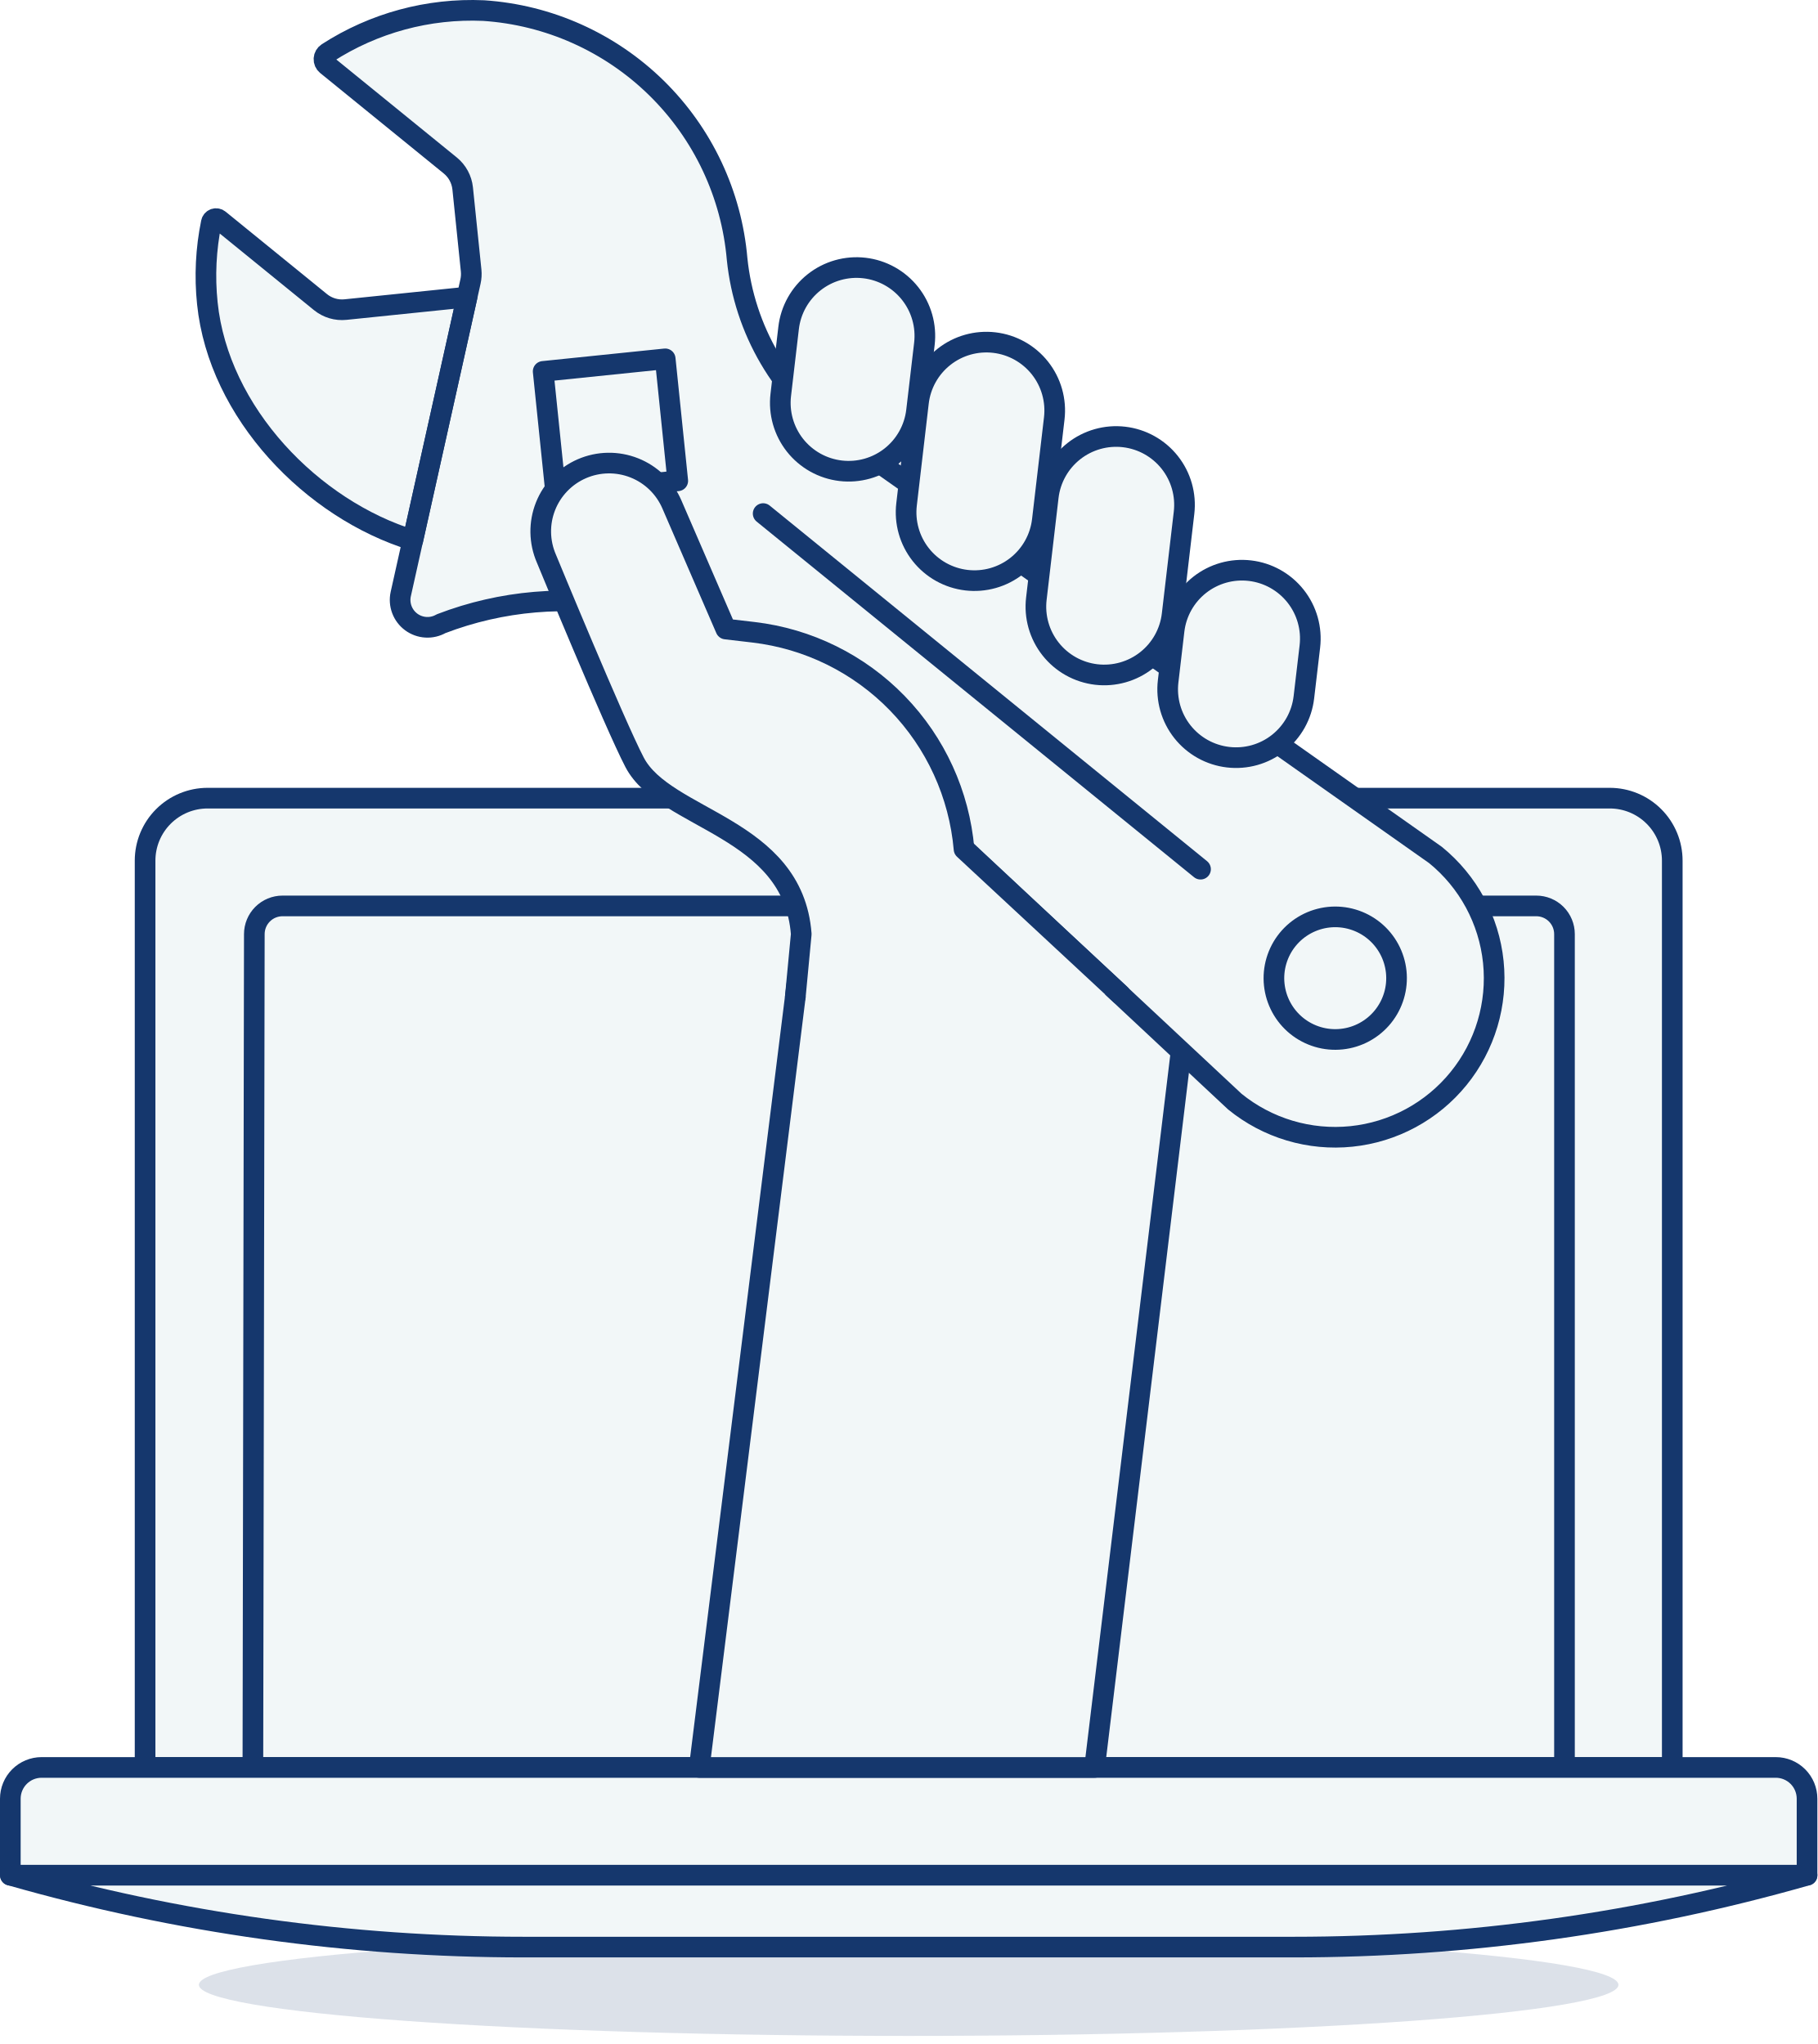
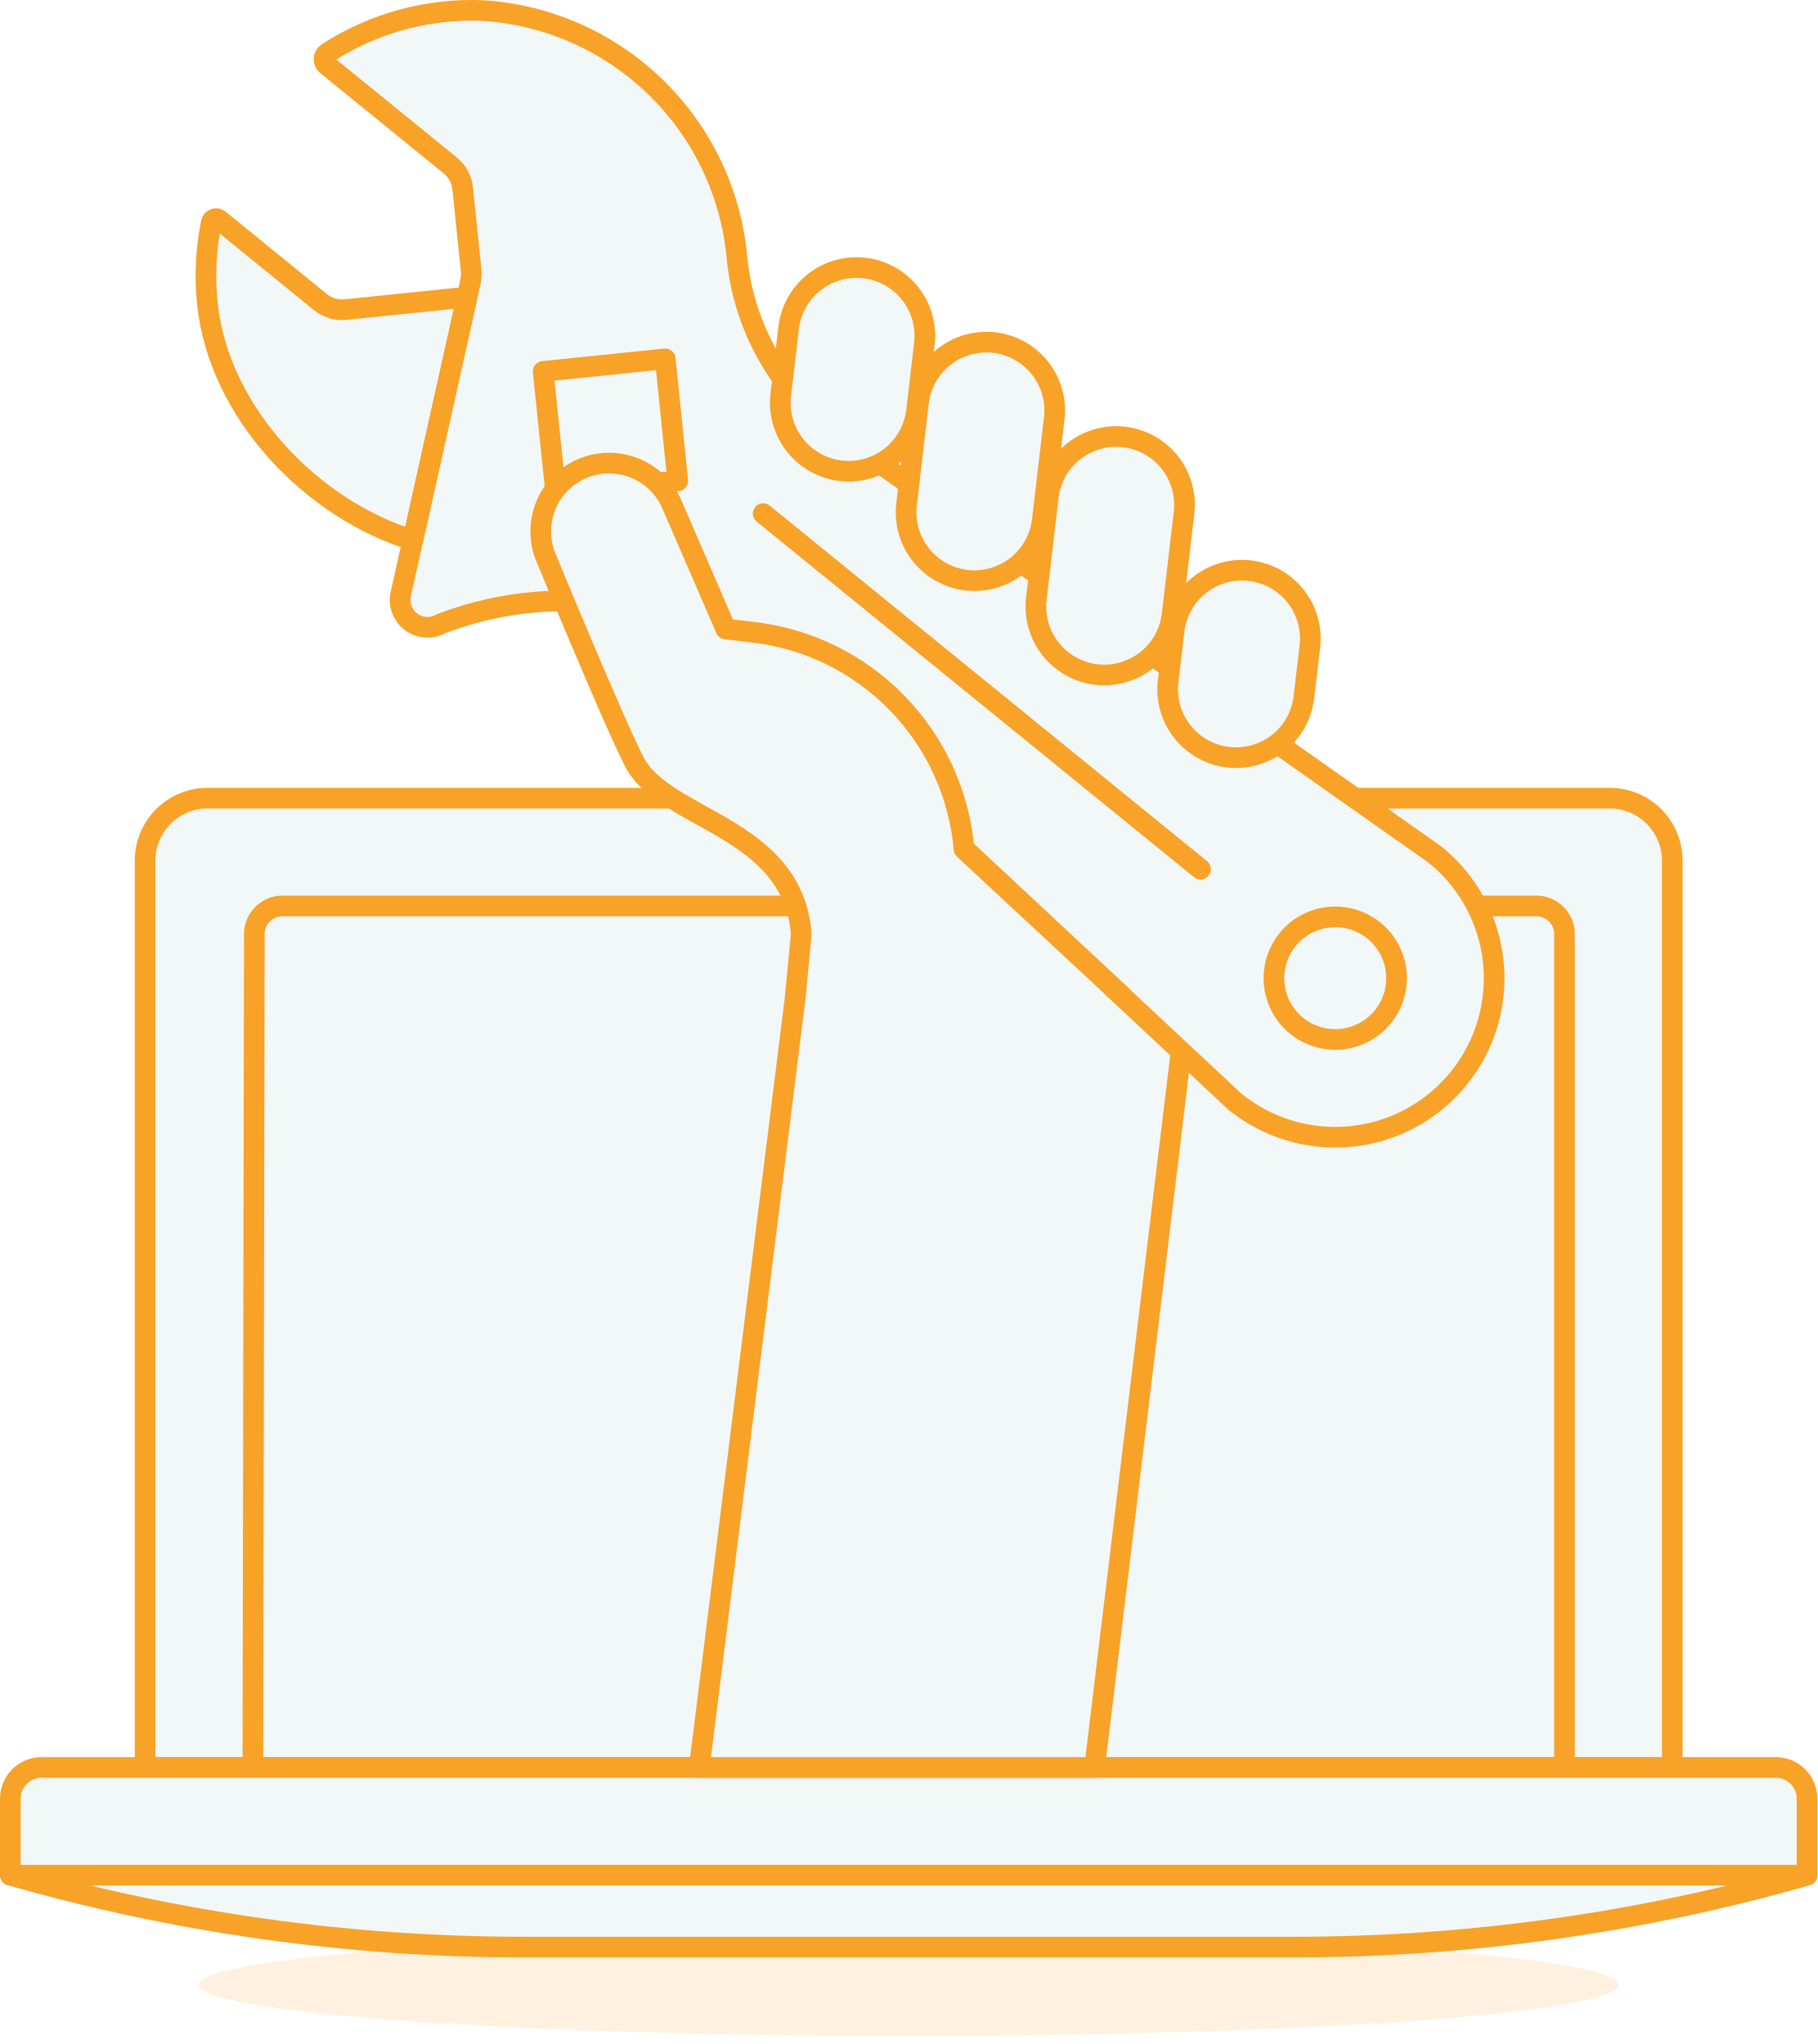
<svg xmlns="http://www.w3.org/2000/svg" width="176" height="198" viewBox="0 0 176 198" fill="none">
-   <path opacity="0.15" d="M19.263 192.268C19.263 193.581 26.505 194.84 39.395 195.768C52.286 196.696 69.77 197.217 88 197.217C106.231 197.217 123.714 196.696 136.605 195.768C149.496 194.84 156.738 193.581 156.738 192.268C156.738 190.956 149.496 189.697 136.605 188.769C123.714 187.841 106.231 187.319 88 187.319C69.77 187.319 52.286 187.841 39.395 188.769C26.505 189.697 19.263 190.956 19.263 192.268Z" fill="#15376D" />
-   <path d="M155.898 77.316H20.101C18.496 77.317 16.957 77.955 15.823 79.09C14.688 80.225 14.051 81.764 14.051 83.369V171.21H161.948V83.369C161.948 81.764 161.311 80.225 160.176 79.09C159.042 77.955 157.503 77.317 155.898 77.316Z" fill="#F2F7F8" stroke="#15376D" stroke-width="2" stroke-linecap="round" stroke-linejoin="round" />
+   <path opacity="0.15" d="M19.263 192.268C19.263 193.581 26.505 194.84 39.395 195.768C52.286 196.696 69.77 197.217 88 197.217C106.231 197.217 123.714 196.696 136.605 195.768C149.496 194.84 156.738 193.581 156.738 192.268C156.738 190.956 149.496 189.697 136.605 188.769C123.714 187.841 106.231 187.319 88 187.319C69.77 187.319 52.286 187.841 39.395 188.769C26.505 189.697 19.263 190.956 19.263 192.268Z" fill="#F8A227" />
+   <path d="M155.898 77.316H20.101C18.496 77.317 16.957 77.955 15.823 79.09C14.688 80.225 14.051 81.764 14.051 83.369V171.21H161.948V83.369C161.948 81.764 161.311 80.225 160.176 79.09C159.042 77.955 157.503 77.317 155.898 77.316Z" fill="#F2F7F8" stroke="#F8A227" stroke-width="2" stroke-linecap="round" stroke-linejoin="round" />
  <path d="M148.778 87.755H27.362C26.637 87.755 25.942 88.043 25.43 88.555C24.918 89.068 24.63 89.763 24.63 90.487L24.49 171.213H151.51V90.487C151.51 89.763 151.222 89.068 150.71 88.555C150.197 88.043 149.502 87.755 148.778 87.755Z" fill="#F2F7F8" />
-   <path d="M148.778 87.755H27.362C26.637 87.755 25.942 88.043 25.43 88.555C24.918 89.068 24.63 89.763 24.63 90.487L24.49 171.213H151.51V90.487C151.51 89.763 151.222 89.068 150.71 88.555C150.197 88.043 149.502 87.755 148.778 87.755Z" stroke="#15376D" stroke-width="2" stroke-linecap="round" stroke-linejoin="round" />
-   <path d="M175 181.652H1V174.238C1 173.436 1.319 172.666 1.886 172.098C2.453 171.53 3.223 171.211 4.025 171.21H171.975C172.777 171.211 173.547 171.53 174.114 172.098C174.681 172.666 175 173.436 175 174.238V181.652Z" fill="#F2F7F8" stroke="#15376D" stroke-width="2" stroke-linecap="round" stroke-linejoin="round" />
-   <path d="M175 181.652C158.839 186.27 142.114 188.612 125.306 188.612H50.704C33.897 188.612 17.171 186.27 1.011 181.652H175Z" fill="#F2F7F8" stroke="#15376D" stroke-width="2" stroke-linecap="round" stroke-linejoin="round" />
-   <path d="M78.265 53.296L72.863 59.07L79.254 78.633L67.72 171.21H106.004L115.547 92.204C115.779 89.82 116.574 87.527 117.867 85.511L78.265 53.296Z" fill="#F2F7F8" stroke="#15376D" stroke-width="2" stroke-linecap="round" stroke-linejoin="round" />
+   <path d="M148.778 87.755H27.362C26.637 87.755 25.942 88.043 25.43 88.555C24.918 89.068 24.63 89.763 24.63 90.487L24.49 171.213H151.51V90.487C151.51 89.763 151.222 89.068 150.71 88.555C150.197 88.043 149.502 87.755 148.778 87.755Z" stroke="#F8A227" stroke-width="2" stroke-linecap="round" stroke-linejoin="round" />
+   <path d="M175 181.652H1V174.238C1 173.436 1.319 172.666 1.886 172.098C2.453 171.53 3.223 171.211 4.025 171.21H171.975C172.777 171.211 173.547 171.53 174.114 172.098C174.681 172.666 175 173.436 175 174.238V181.652Z" fill="#F2F7F8" stroke="#F8A227" stroke-width="2" stroke-linecap="round" stroke-linejoin="round" />
+   <path d="M175 181.652C158.839 186.27 142.114 188.612 125.306 188.612H50.704C33.897 188.612 17.171 186.27 1.011 181.652H175Z" fill="#F2F7F8" stroke="#F8A227" stroke-width="2" stroke-linecap="round" stroke-linejoin="round" />
+   <path d="M78.265 53.296L72.863 59.07L79.254 78.633L67.72 171.21H106.004L115.547 92.204C115.779 89.82 116.574 87.527 117.867 85.511L78.265 53.296Z" fill="#F2F7F8" stroke="#F8A227" stroke-width="2" stroke-linecap="round" stroke-linejoin="round" />
  <path d="M139.024 82.811L81.395 42.196C78.601 40.227 76.262 37.683 74.536 34.733C72.809 31.785 71.734 28.5 71.385 25.1C70.844 18.816 68.07 12.932 63.566 8.516C59.062 4.1 53.126 1.443 46.832 1.025C41.487 0.789 36.201 2.221 31.707 5.124C31.61 5.186 31.53 5.269 31.472 5.368C31.415 5.466 31.381 5.576 31.373 5.69C31.366 5.804 31.386 5.918 31.431 6.023C31.476 6.128 31.545 6.221 31.633 6.294L43.607 16.033C44.285 16.586 44.716 17.385 44.807 18.255L45.627 26.209C45.662 26.563 45.641 26.92 45.564 27.267L38.812 57.542C38.7 58.044 38.737 58.567 38.917 59.048C39.098 59.529 39.414 59.947 39.828 60.252C40.241 60.556 40.735 60.734 41.248 60.763C41.76 60.793 42.271 60.672 42.717 60.417C48.575 58.166 54.952 57.624 61.106 58.853C67.26 60.082 72.94 63.032 77.484 67.361L119.584 106.711C121.151 108.004 122.958 108.975 124.901 109.566C126.844 110.158 128.886 110.359 130.907 110.158C132.929 109.957 134.891 109.359 136.68 108.396C138.469 107.434 140.05 106.127 141.332 104.551C142.613 102.975 143.571 101.161 144.148 99.214C144.726 97.266 144.913 95.223 144.697 93.203C144.482 91.183 143.869 89.226 142.894 87.444C141.919 85.662 140.601 84.09 139.016 82.82L139.024 82.811ZM129.916 100.675C128.748 100.794 127.57 100.565 126.532 100.016C125.494 99.466 124.643 98.621 124.085 97.588C123.527 96.555 123.288 95.379 123.399 94.21C123.509 93.041 123.963 91.93 124.705 91.02C125.446 90.109 126.441 89.438 127.563 89.093C128.685 88.747 129.885 88.742 131.01 89.078C132.135 89.414 133.136 90.076 133.884 90.981C134.633 91.885 135.097 92.992 135.217 94.16C135.297 94.936 135.223 95.72 135 96.467C134.777 97.215 134.409 97.911 133.916 98.516C133.424 99.121 132.817 99.623 132.131 99.993C131.445 100.364 130.692 100.595 129.916 100.675Z" fill="#F2F7F8" />
  <path d="M45.228 28.778L33.459 29.989C33.028 30.034 32.592 29.993 32.176 29.869C31.761 29.745 31.374 29.541 31.038 29.267L21.238 21.296C21.177 21.24 21.102 21.202 21.021 21.185C20.939 21.167 20.855 21.172 20.776 21.198C20.698 21.224 20.627 21.271 20.573 21.333C20.518 21.396 20.481 21.472 20.465 21.553C19.938 24.126 19.808 26.764 20.08 29.377C21.173 40.007 30.242 49.344 39.982 52.331L45.228 28.778Z" fill="#F2F7F8" />
-   <path d="M45.228 28.778L33.459 29.989C33.028 30.034 32.592 29.993 32.176 29.869C31.761 29.745 31.374 29.541 31.038 29.267L21.238 21.296C21.177 21.24 21.102 21.202 21.021 21.185C20.939 21.167 20.855 21.172 20.776 21.198C20.698 21.224 20.627 21.271 20.573 21.333C20.518 21.396 20.481 21.472 20.465 21.553C19.938 24.126 19.808 26.764 20.08 29.377C21.173 40.007 30.242 49.344 39.982 52.331L45.228 28.778Z" stroke="#15376D" stroke-width="2" stroke-linecap="round" stroke-linejoin="round" />
-   <path d="M73.907 49.749L116.264 84.197" stroke="#15376D" stroke-width="2" stroke-linecap="round" stroke-linejoin="round" />
-   <path d="M52.602 35.976L64.421 34.76L65.637 46.576L53.821 47.792L52.602 35.976Z" fill="#F2F7F8" stroke="#15376D" stroke-width="2" stroke-linecap="round" stroke-linejoin="round" />
-   <path d="M31.636 6.294L43.608 16.03C44.285 16.583 44.717 17.382 44.807 18.252L45.627 26.207C45.662 26.56 45.641 26.917 45.564 27.264L38.812 57.542C38.7 58.044 38.737 58.567 38.918 59.048C39.098 59.529 39.414 59.947 39.828 60.252C40.242 60.556 40.735 60.734 41.248 60.763C41.761 60.793 42.271 60.672 42.717 60.417C48.576 58.166 54.953 57.623 61.108 58.852C67.263 60.082 72.942 63.032 77.487 67.361L119.584 106.711C121.153 107.988 122.958 108.942 124.896 109.521C126.834 110.1 128.866 110.291 130.878 110.084C132.89 109.877 134.841 109.275 136.621 108.314C138.4 107.353 139.973 106.05 141.249 104.481C143.825 101.313 145.037 97.25 144.619 93.188C144.2 89.126 142.185 85.396 139.016 82.82L81.395 42.196C78.602 40.227 76.263 37.683 74.536 34.733C72.809 31.785 71.735 28.5 71.385 25.1C70.844 18.816 68.071 12.933 63.568 8.517C59.064 4.101 53.128 1.443 46.835 1.025C41.489 0.789 36.202 2.221 31.707 5.124C31.61 5.186 31.53 5.27 31.472 5.368C31.414 5.467 31.38 5.578 31.373 5.692C31.366 5.807 31.387 5.921 31.432 6.026C31.478 6.131 31.548 6.224 31.636 6.297V6.294Z" stroke="#15376D" stroke-width="2" stroke-linecap="round" stroke-linejoin="round" />
-   <path d="M124.089 97.587C124.461 98.272 124.964 98.878 125.57 99.369C126.176 99.859 126.873 100.226 127.621 100.448C128.368 100.67 129.152 100.742 129.928 100.66C130.704 100.579 131.456 100.346 132.141 99.974C132.826 99.602 133.432 99.099 133.923 98.493C134.414 97.887 134.78 97.19 135.002 96.442C135.224 95.695 135.296 94.911 135.215 94.135C135.133 93.359 134.9 92.607 134.528 91.922C134.156 91.237 133.653 90.631 133.047 90.14C132.441 89.649 131.744 89.283 130.996 89.061C130.249 88.839 129.465 88.767 128.689 88.848C127.914 88.93 127.162 89.163 126.476 89.535C125.791 89.907 125.185 90.41 124.694 91.016C124.203 91.622 123.837 92.319 123.615 93.067C123.393 93.814 123.321 94.598 123.403 95.374C123.484 96.149 123.717 96.901 124.089 97.587Z" stroke="#15376D" stroke-width="2" stroke-linecap="round" stroke-linejoin="round" />
+   <path d="M45.228 28.778L33.459 29.989C33.028 30.034 32.592 29.993 32.176 29.869C31.761 29.745 31.374 29.541 31.038 29.267L21.238 21.296C21.177 21.24 21.102 21.202 21.021 21.185C20.939 21.167 20.855 21.172 20.776 21.198C20.698 21.224 20.627 21.271 20.573 21.333C20.518 21.396 20.481 21.472 20.465 21.553C19.938 24.126 19.808 26.764 20.08 29.377C21.173 40.007 30.242 49.344 39.982 52.331L45.228 28.778Z" stroke="#F8A227" stroke-width="2" stroke-linecap="round" stroke-linejoin="round" />
+   <path d="M73.907 49.749L116.264 84.197" stroke="#F8A227" stroke-width="2" stroke-linecap="round" stroke-linejoin="round" />
+   <path d="M52.602 35.976L64.421 34.76L65.637 46.576L53.821 47.792L52.602 35.976Z" fill="#F2F7F8" stroke="#F8A227" stroke-width="2" stroke-linecap="round" stroke-linejoin="round" />
+   <path d="M31.636 6.294L43.608 16.03C44.285 16.583 44.717 17.382 44.807 18.252L45.627 26.207C45.662 26.56 45.641 26.917 45.564 27.264L38.812 57.542C38.7 58.044 38.737 58.567 38.918 59.048C39.098 59.529 39.414 59.947 39.828 60.252C40.242 60.556 40.735 60.734 41.248 60.763C41.761 60.793 42.271 60.672 42.717 60.417C48.576 58.166 54.953 57.623 61.108 58.852C67.263 60.082 72.942 63.032 77.487 67.361L119.584 106.711C121.153 107.988 122.958 108.942 124.896 109.521C126.834 110.1 128.866 110.291 130.878 110.084C132.89 109.877 134.841 109.275 136.621 108.314C138.4 107.353 139.973 106.05 141.249 104.481C143.825 101.313 145.037 97.25 144.619 93.188C144.2 89.126 142.185 85.396 139.016 82.82L81.395 42.196C78.602 40.227 76.263 37.683 74.536 34.733C72.809 31.785 71.735 28.5 71.385 25.1C70.844 18.816 68.071 12.933 63.568 8.517C59.064 4.101 53.128 1.443 46.835 1.025C41.489 0.789 36.202 2.221 31.707 5.124C31.61 5.186 31.53 5.27 31.472 5.368C31.414 5.467 31.38 5.578 31.373 5.692C31.366 5.807 31.387 5.921 31.432 6.026C31.478 6.131 31.548 6.224 31.636 6.297V6.294Z" stroke="#F8A227" stroke-width="2" stroke-linecap="round" stroke-linejoin="round" />
+   <path d="M124.089 97.587C124.461 98.272 124.964 98.878 125.57 99.369C126.176 99.859 126.873 100.226 127.621 100.448C128.368 100.67 129.152 100.742 129.928 100.66C130.704 100.579 131.456 100.346 132.141 99.974C132.826 99.602 133.432 99.099 133.923 98.493C134.414 97.887 134.78 97.19 135.002 96.442C135.224 95.695 135.296 94.911 135.215 94.135C135.133 93.359 134.9 92.607 134.528 91.922C134.156 91.237 133.653 90.631 133.047 90.14C132.441 89.649 131.744 89.283 130.996 89.061C130.249 88.839 129.465 88.767 128.689 88.848C127.914 88.93 127.162 89.163 126.476 89.535C125.791 89.907 125.185 90.41 124.694 91.016C124.203 91.622 123.837 92.319 123.615 93.067C123.393 93.814 123.321 94.598 123.403 95.374C123.484 96.149 123.717 96.901 124.089 97.587Z" stroke="#F8A227" stroke-width="2" stroke-linecap="round" stroke-linejoin="round" />
  <path d="M77.022 96.54L77.596 90.482C76.795 80.04 64.403 79.483 61.457 73.845C59.522 70.148 52.912 54.105 52.912 54.105C52.566 53.307 52.382 52.449 52.368 51.58C52.354 50.711 52.512 49.847 52.832 49.039C53.152 48.231 53.628 47.494 54.233 46.87C54.838 46.245 55.56 45.746 56.358 45.401C57.155 45.056 58.013 44.871 58.882 44.858C59.751 44.844 60.615 45.002 61.423 45.322C62.231 45.641 62.968 46.117 63.593 46.722C64.217 47.327 64.716 48.049 65.061 48.847L70.291 60.934L72.972 61.248C78.269 61.869 83.191 64.298 86.905 68.126C90.619 71.954 92.899 76.946 93.361 82.259L108.494 96.324" fill="#F2F7F8" />
-   <path d="M77.022 96.54L77.596 90.482C76.795 80.04 64.403 79.483 61.457 73.845C59.522 70.148 52.912 54.105 52.912 54.105C52.566 53.307 52.382 52.449 52.368 51.58C52.354 50.711 52.512 49.847 52.832 49.039C53.152 48.231 53.628 47.494 54.233 46.87C54.838 46.245 55.56 45.746 56.358 45.401C57.155 45.056 58.013 44.871 58.882 44.858C59.751 44.844 60.615 45.002 61.423 45.322C62.231 45.641 62.968 46.117 63.593 46.722C64.217 47.327 64.716 48.049 65.061 48.847L70.291 60.934L72.972 61.248C78.269 61.869 83.191 64.298 86.905 68.126C90.619 71.954 92.899 76.946 93.361 82.259L108.494 96.324" stroke="#15376D" stroke-width="2" stroke-linecap="round" stroke-linejoin="round" />
-   <path d="M93.596 56.201C94.46 56.302 95.335 56.232 96.172 55.995C97.008 55.758 97.79 55.358 98.472 54.819C99.154 54.28 99.724 53.611 100.147 52.852C100.571 52.093 100.841 51.257 100.942 50.394L102.098 40.531C102.302 38.788 101.805 37.034 100.717 35.657C99.628 34.279 98.037 33.39 96.293 33.186C94.55 32.982 92.796 33.478 91.419 34.567C90.041 35.655 89.152 37.246 88.948 38.99L87.795 48.852C87.693 49.716 87.762 50.591 87.998 51.428C88.234 52.265 88.633 53.047 89.172 53.729C89.711 54.412 90.379 54.981 91.138 55.405C91.897 55.829 92.733 56.1 93.596 56.201Z" fill="#F2F7F8" stroke="#15376D" stroke-width="2" stroke-linecap="round" stroke-linejoin="round" />
-   <path d="M106.166 65.339C107.029 65.44 107.904 65.37 108.741 65.133C109.577 64.897 110.359 64.497 111.041 63.958C111.723 63.419 112.292 62.751 112.716 61.992C113.14 61.233 113.41 60.398 113.511 59.534L114.667 49.672C114.871 47.928 114.374 46.175 113.286 44.798C112.197 43.42 110.605 42.532 108.862 42.328C107.118 42.124 105.365 42.621 103.987 43.71C102.61 44.799 101.722 46.39 101.518 48.134L100.365 57.993C100.263 58.856 100.333 59.731 100.569 60.568C100.806 61.404 101.205 62.185 101.744 62.867C102.283 63.55 102.95 64.119 103.709 64.543C104.468 64.967 105.303 65.237 106.166 65.339Z" fill="#F2F7F8" stroke="#15376D" stroke-width="2" stroke-linecap="round" stroke-linejoin="round" />
-   <path d="M81.417 45.603C83.16 45.807 84.913 45.31 86.29 44.222C87.667 43.133 88.555 41.542 88.759 39.799L89.522 33.306C89.623 32.443 89.553 31.568 89.316 30.732C89.079 29.895 88.679 29.114 88.14 28.432C87.601 27.75 86.933 27.181 86.174 26.757C85.415 26.333 84.58 26.063 83.716 25.962C82.853 25.861 81.978 25.931 81.142 26.168C80.305 26.405 79.524 26.805 78.842 27.344C77.465 28.433 76.576 30.024 76.372 31.768L75.612 38.258C75.511 39.121 75.581 39.996 75.818 40.833C76.055 41.669 76.454 42.451 76.993 43.133C77.532 43.815 78.2 44.384 78.959 44.808C79.718 45.232 80.553 45.502 81.417 45.603Z" fill="#F2F7F8" stroke="#15376D" stroke-width="2" stroke-linecap="round" stroke-linejoin="round" />
-   <path d="M118.93 73.348C119.794 73.449 120.668 73.38 121.505 73.143C122.341 72.906 123.123 72.507 123.804 71.968C124.486 71.428 125.055 70.76 125.479 70.001C125.903 69.242 126.172 68.407 126.273 67.544L126.852 62.625C127.057 60.881 126.56 59.128 125.472 57.75C124.383 56.373 122.792 55.484 121.048 55.28C119.304 55.075 117.551 55.572 116.173 56.66C114.796 57.749 113.907 59.34 113.703 61.084L113.126 66.003C113.025 66.866 113.095 67.741 113.331 68.578C113.568 69.414 113.968 70.196 114.507 70.878C115.046 71.56 115.714 72.129 116.473 72.553C117.232 72.977 118.067 73.247 118.93 73.348Z" fill="#F2F7F8" stroke="#15376D" stroke-width="2" stroke-linecap="round" stroke-linejoin="round" />
+   <path d="M77.022 96.54L77.596 90.482C76.795 80.04 64.403 79.483 61.457 73.845C59.522 70.148 52.912 54.105 52.912 54.105C52.566 53.307 52.382 52.449 52.368 51.58C52.354 50.711 52.512 49.847 52.832 49.039C53.152 48.231 53.628 47.494 54.233 46.87C54.838 46.245 55.56 45.746 56.358 45.401C57.155 45.056 58.013 44.871 58.882 44.858C59.751 44.844 60.615 45.002 61.423 45.322C62.231 45.641 62.968 46.117 63.593 46.722C64.217 47.327 64.716 48.049 65.061 48.847L70.291 60.934L72.972 61.248C78.269 61.869 83.191 64.298 86.905 68.126C90.619 71.954 92.899 76.946 93.361 82.259L108.494 96.324" stroke="#F8A227" stroke-width="2" stroke-linecap="round" stroke-linejoin="round" />
+   <path d="M93.596 56.201C94.46 56.302 95.335 56.232 96.172 55.995C97.008 55.758 97.79 55.358 98.472 54.819C99.154 54.28 99.724 53.611 100.147 52.852C100.571 52.093 100.841 51.257 100.942 50.394L102.098 40.531C102.302 38.788 101.805 37.034 100.717 35.657C99.628 34.279 98.037 33.39 96.293 33.186C94.55 32.982 92.796 33.478 91.419 34.567C90.041 35.655 89.152 37.246 88.948 38.99L87.795 48.852C87.693 49.716 87.762 50.591 87.998 51.428C88.234 52.265 88.633 53.047 89.172 53.729C89.711 54.412 90.379 54.981 91.138 55.405C91.897 55.829 92.733 56.1 93.596 56.201Z" fill="#F2F7F8" stroke="#F8A227" stroke-width="2" stroke-linecap="round" stroke-linejoin="round" />
+   <path d="M106.166 65.339C107.029 65.44 107.904 65.37 108.741 65.133C109.577 64.897 110.359 64.497 111.041 63.958C111.723 63.419 112.292 62.751 112.716 61.992C113.14 61.233 113.41 60.398 113.511 59.534L114.667 49.672C114.871 47.928 114.374 46.175 113.286 44.798C112.197 43.42 110.605 42.532 108.862 42.328C107.118 42.124 105.365 42.621 103.987 43.71C102.61 44.799 101.722 46.39 101.518 48.134L100.365 57.993C100.263 58.856 100.333 59.731 100.569 60.568C100.806 61.404 101.205 62.185 101.744 62.867C102.283 63.55 102.95 64.119 103.709 64.543C104.468 64.967 105.303 65.237 106.166 65.339Z" fill="#F2F7F8" stroke="#F8A227" stroke-width="2" stroke-linecap="round" stroke-linejoin="round" />
+   <path d="M81.417 45.603C83.16 45.807 84.913 45.31 86.29 44.222C87.667 43.133 88.555 41.542 88.759 39.799L89.522 33.306C89.623 32.443 89.553 31.568 89.316 30.732C89.079 29.895 88.679 29.114 88.14 28.432C87.601 27.75 86.933 27.181 86.174 26.757C85.415 26.333 84.58 26.063 83.716 25.962C82.853 25.861 81.978 25.931 81.142 26.168C80.305 26.405 79.524 26.805 78.842 27.344C77.465 28.433 76.576 30.024 76.372 31.768L75.612 38.258C75.511 39.121 75.581 39.996 75.818 40.833C76.055 41.669 76.454 42.451 76.993 43.133C77.532 43.815 78.2 44.384 78.959 44.808C79.718 45.232 80.553 45.502 81.417 45.603Z" fill="#F2F7F8" stroke="#F8A227" stroke-width="2" stroke-linecap="round" stroke-linejoin="round" />
+   <path d="M118.93 73.348C119.794 73.449 120.668 73.38 121.505 73.143C122.341 72.906 123.123 72.507 123.804 71.968C124.486 71.428 125.055 70.76 125.479 70.001C125.903 69.242 126.172 68.407 126.273 67.544L126.852 62.625C127.057 60.881 126.56 59.128 125.472 57.75C124.383 56.373 122.792 55.484 121.048 55.28C119.304 55.075 117.551 55.572 116.173 56.66C114.796 57.749 113.907 59.34 113.703 61.084L113.126 66.003C113.025 66.866 113.095 67.741 113.331 68.578C113.568 69.414 113.968 70.196 114.507 70.878C115.046 71.56 115.714 72.129 116.473 72.553C117.232 72.977 118.067 73.247 118.93 73.348Z" fill="#F2F7F8" stroke="#F8A227" stroke-width="2" stroke-linecap="round" stroke-linejoin="round" />
</svg>
